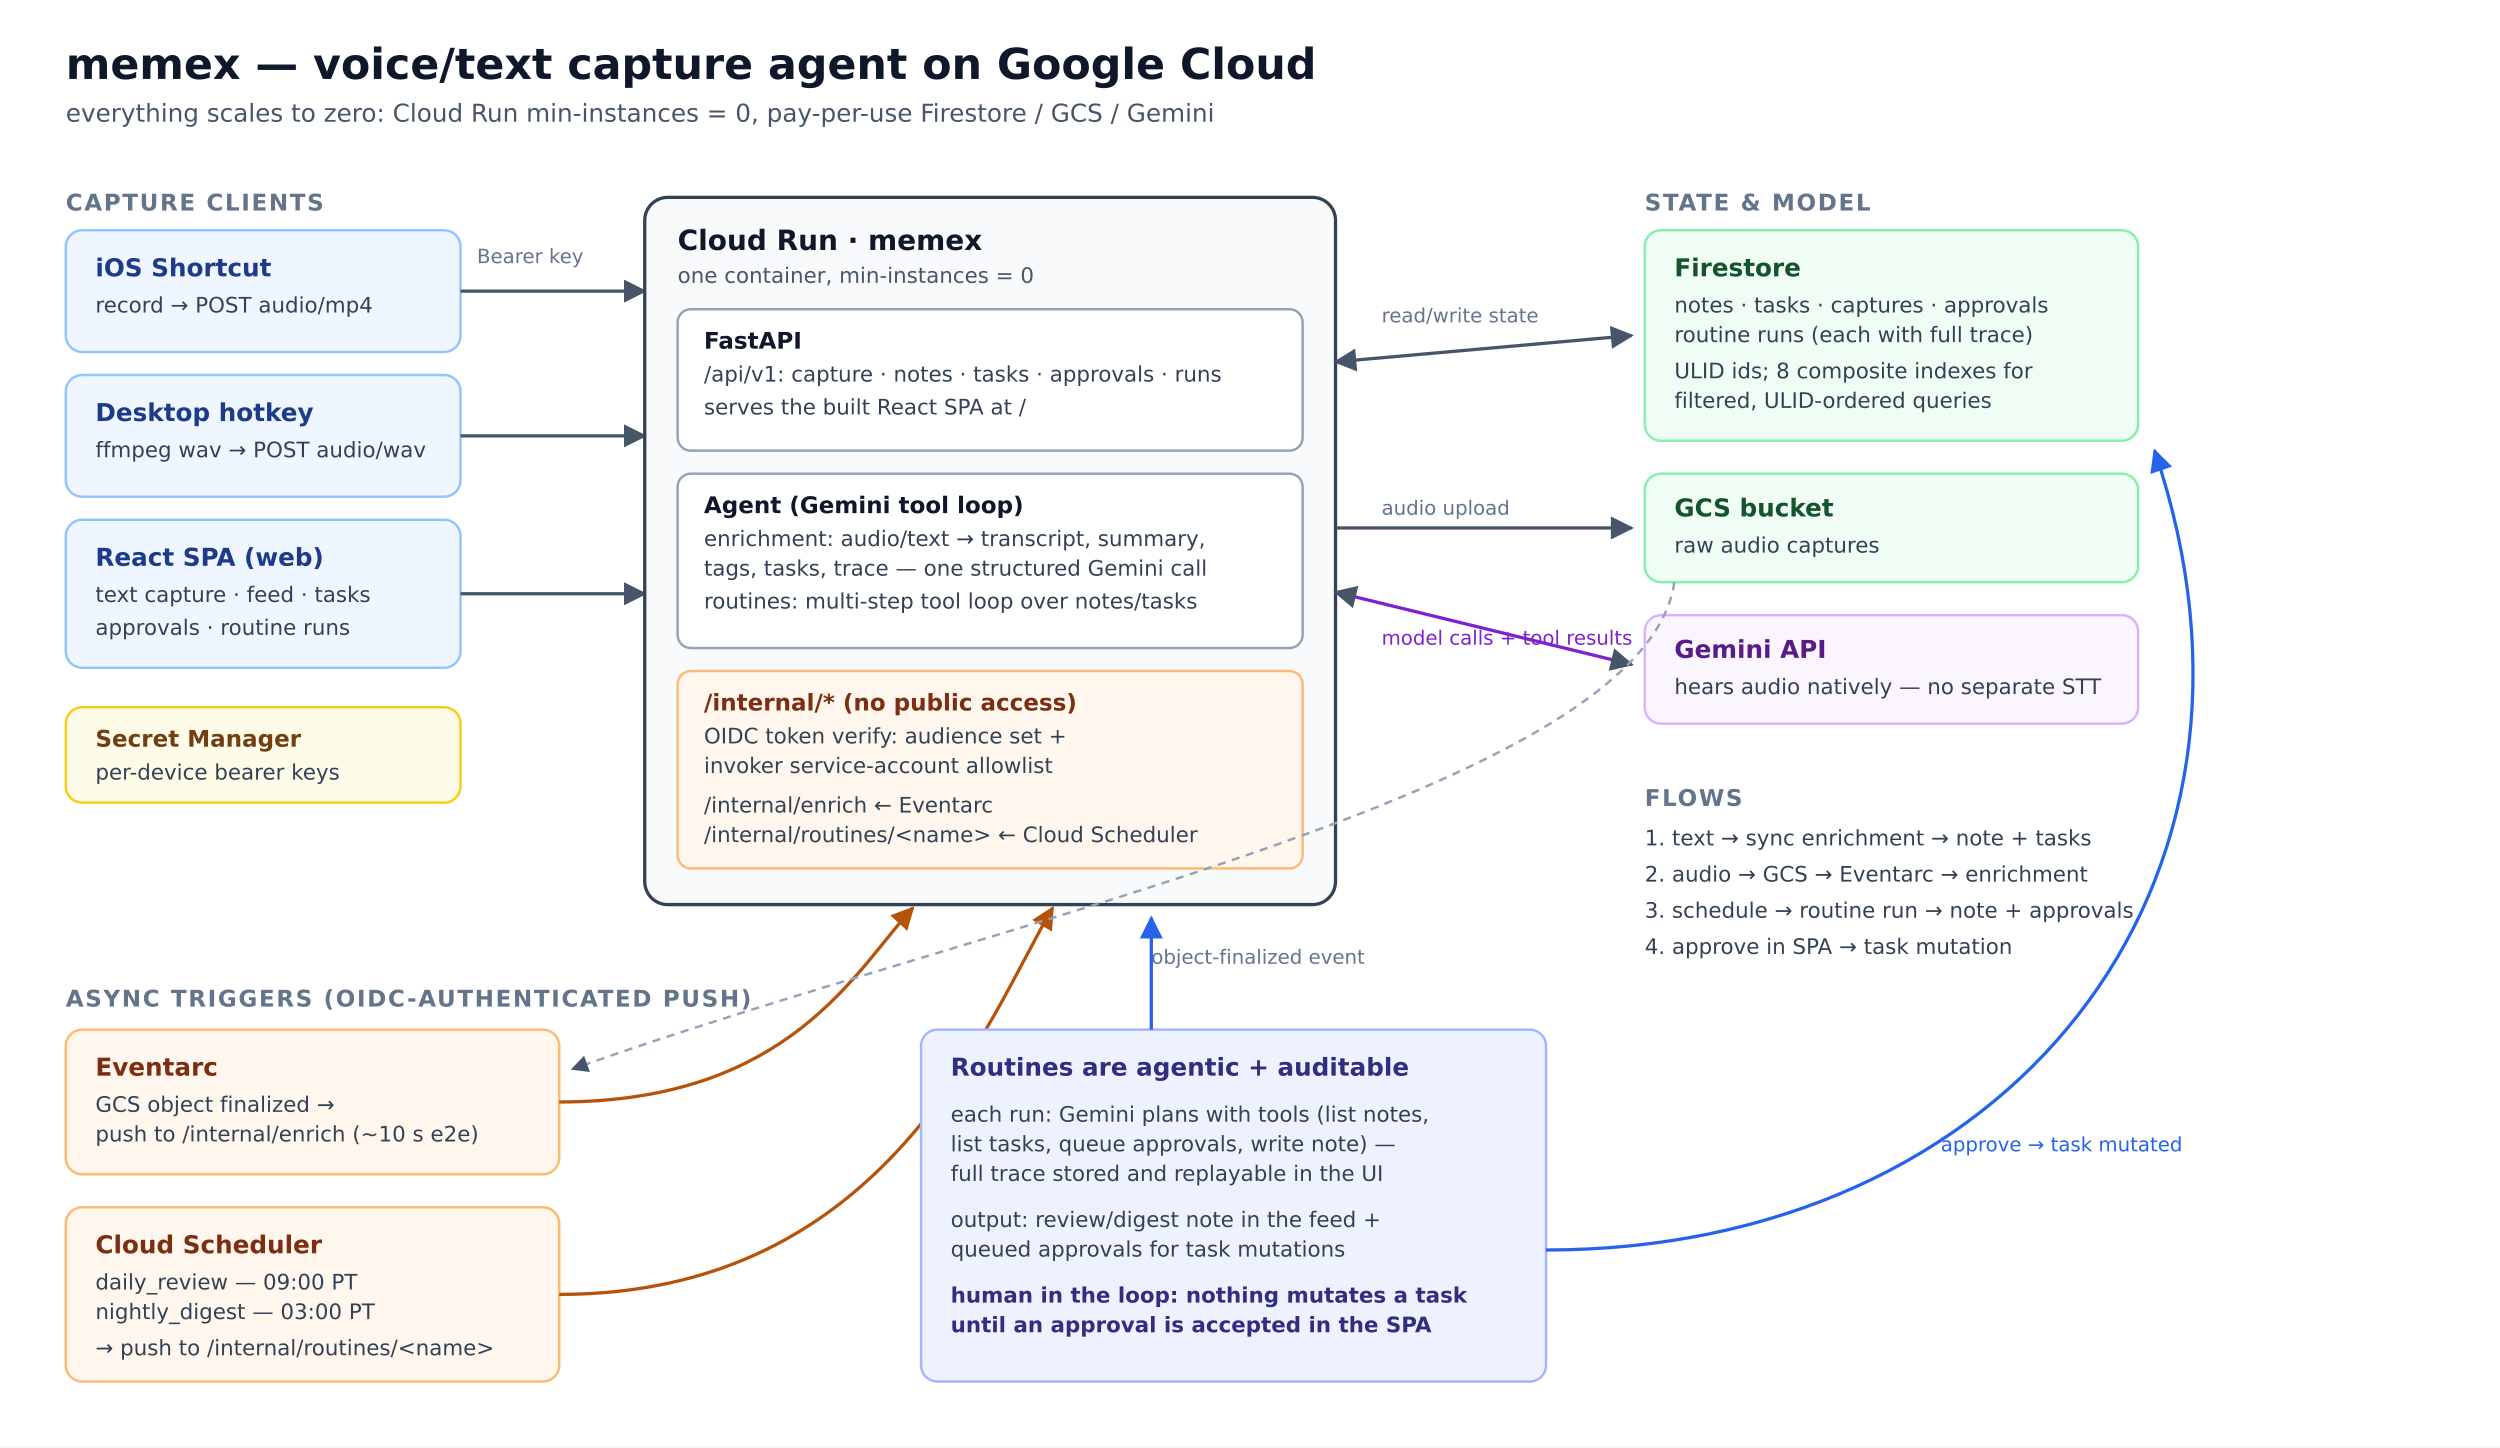
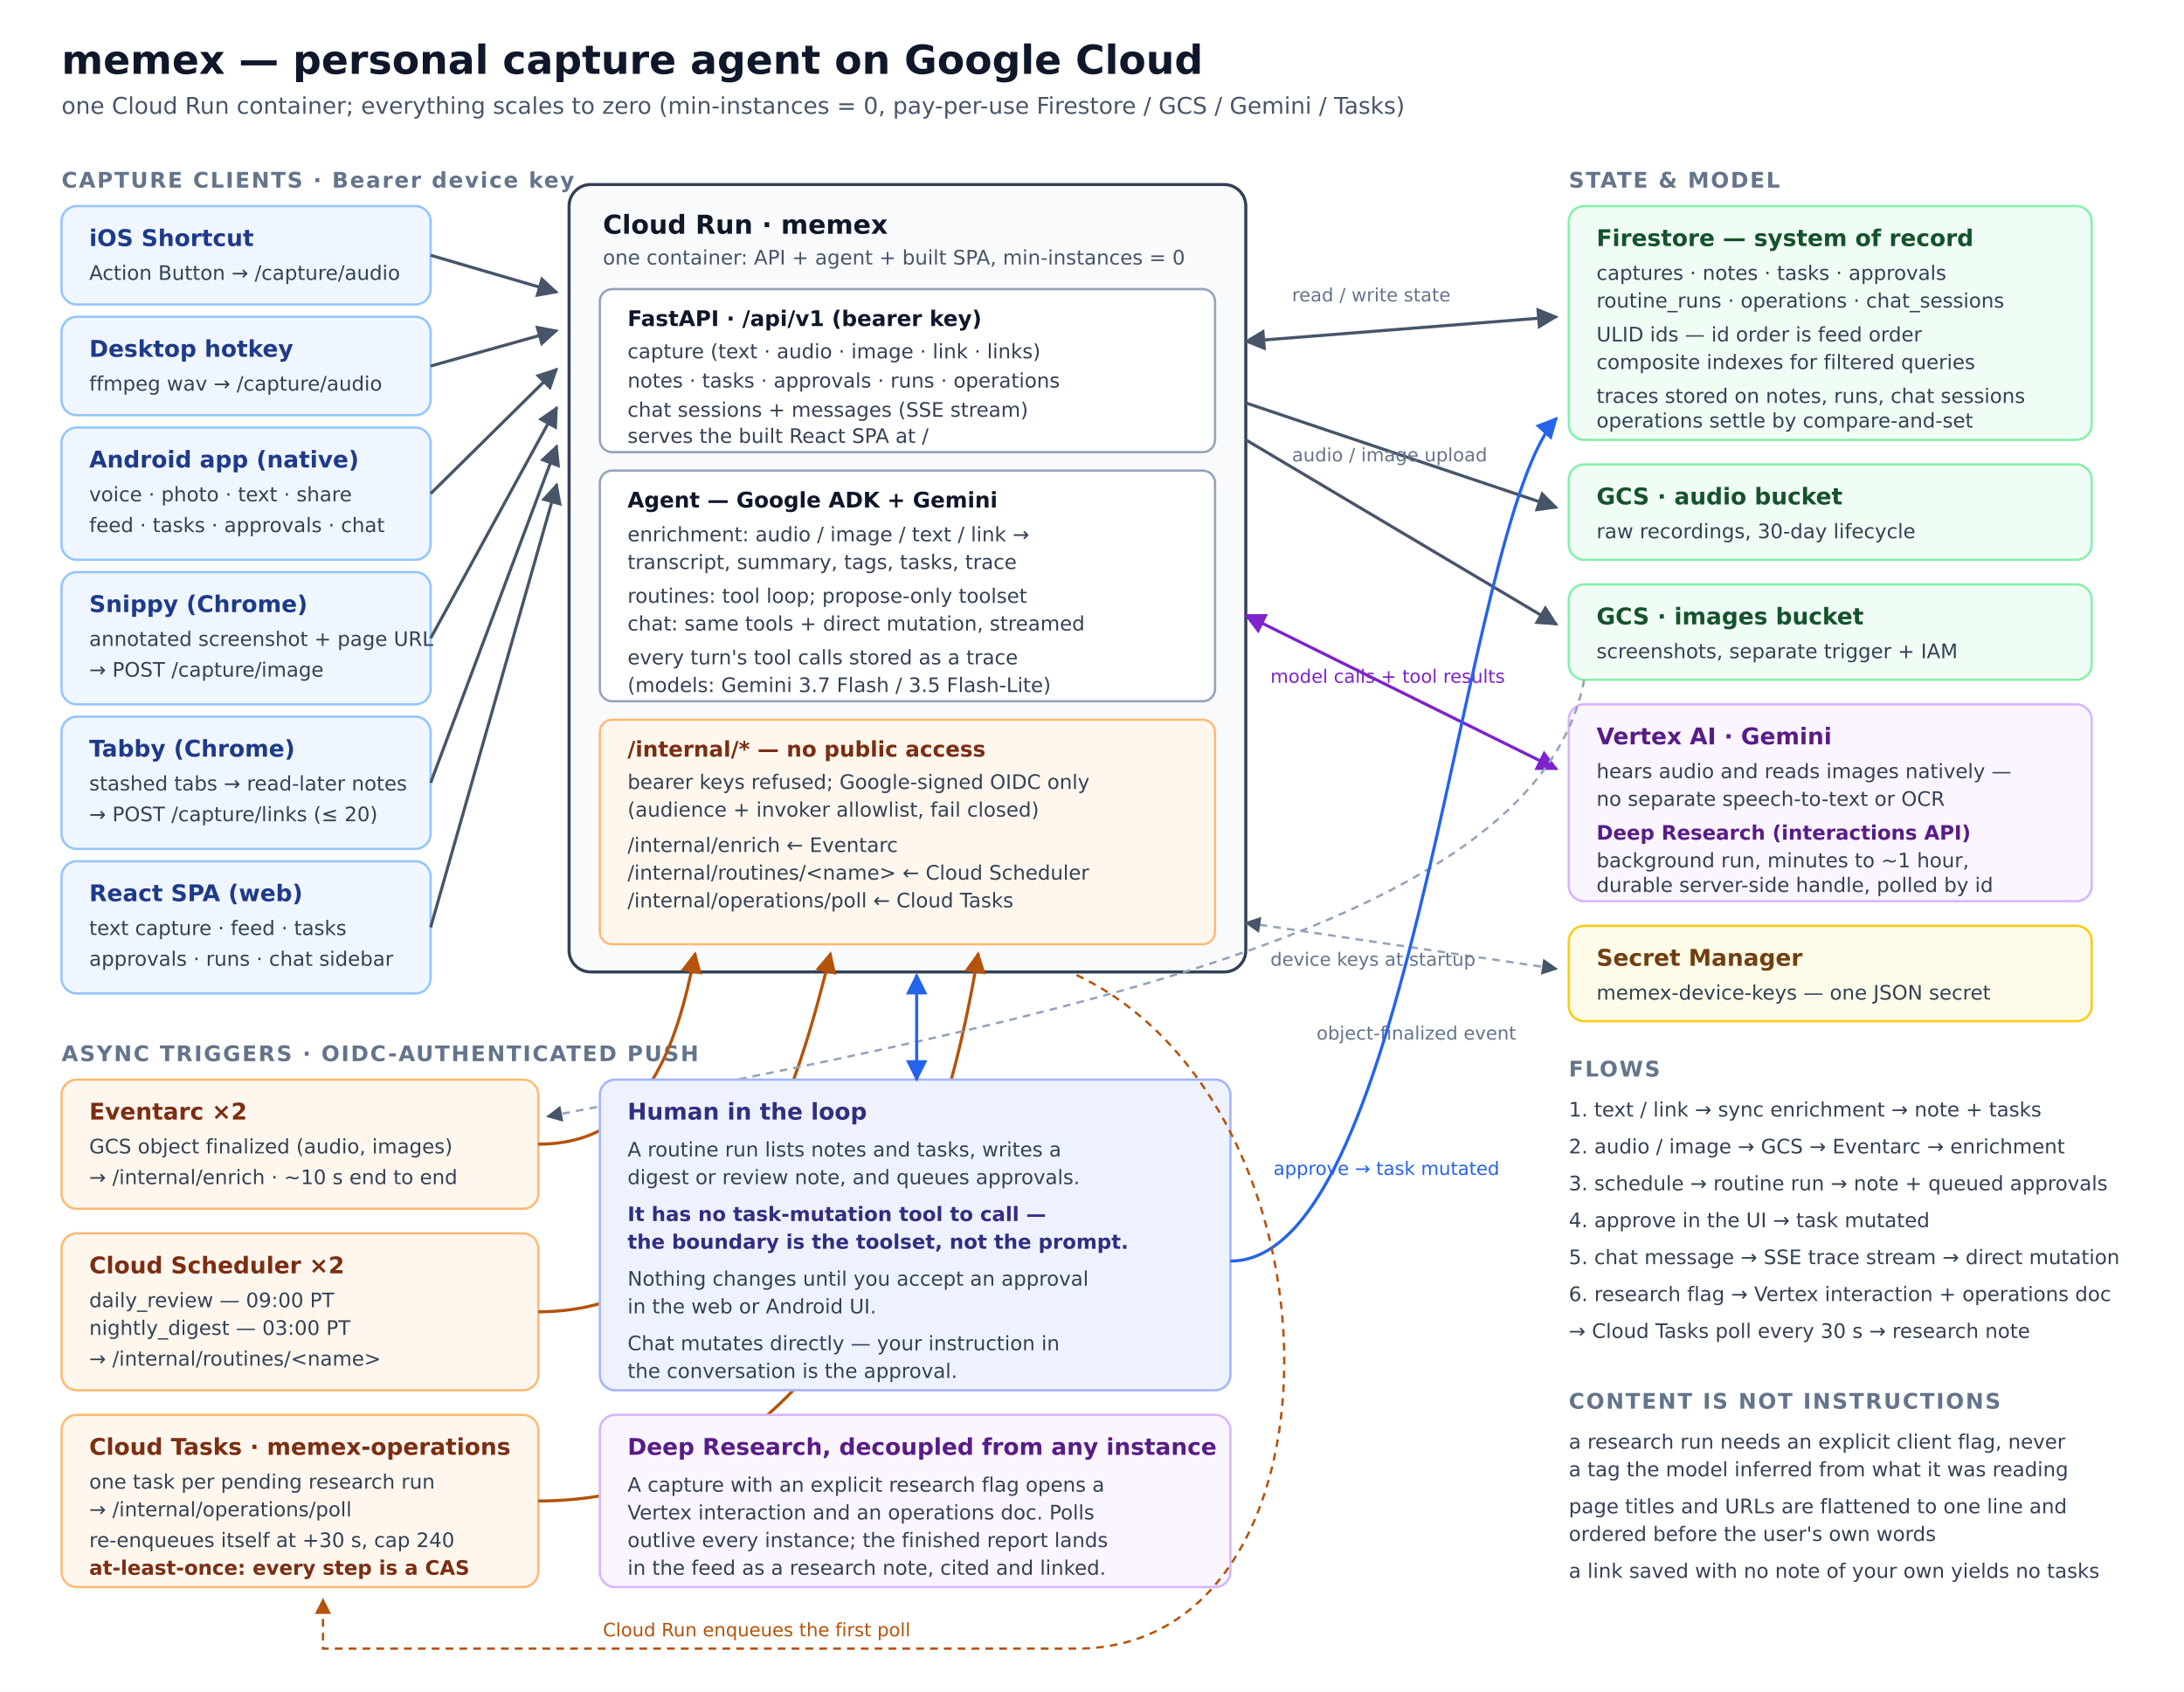
- <svg xmlns="http://www.w3.org/2000/svg" width="1520" height="880" viewBox="0 0 1520 880" font-family="DejaVu Sans, Verdana, sans-serif">
+ <svg xmlns="http://www.w3.org/2000/svg" width="1420" height="1100" viewBox="0 0 1420 1100" font-family="DejaVu Sans, Verdana, sans-serif">
  <defs>
    <marker id="arrow" viewBox="0 0 10 10" refX="9" refY="5" markerWidth="7" markerHeight="7" orient="auto-start-reverse">
      <path d="M0,0 L10,5 L0,10 z" fill="#475569" />
    </marker>
    <marker id="arrowBlue" viewBox="0 0 10 10" refX="9" refY="5" markerWidth="7" markerHeight="7" orient="auto-start-reverse">
      <path d="M0,0 L10,5 L0,10 z" fill="#2563eb" />
    </marker>
    <marker id="arrowAmber" viewBox="0 0 10 10" refX="9" refY="5" markerWidth="7" markerHeight="7" orient="auto-start-reverse">
      <path d="M0,0 L10,5 L0,10 z" fill="#b45309" />
    </marker>
+     <marker id="arrowPurple" viewBox="0 0 10 10" refX="9" refY="5" markerWidth="7" markerHeight="7" orient="auto-start-reverse">
+       <path d="M0,0 L10,5 L0,10 z" fill="#7e22ce" />
+     </marker>
  </defs>
-   <rect width="1520" height="880" fill="#ffffff" />
-   <text x="40" y="48" font-size="26" font-weight="bold" fill="#0f172a">memex — voice/text capture agent on Google Cloud</text>
-   <text x="40" y="74" font-size="15" fill="#475569">everything scales to zero: Cloud Run min-instances = 0, pay-per-use Firestore / GCS / Gemini</text>
-   <text x="40" y="128" font-size="14" font-weight="bold" fill="#64748b" letter-spacing="1">CAPTURE CLIENTS</text>
+   <rect width="1420" height="1100" fill="#ffffff" />
+   <text x="40" y="48" font-size="26" font-weight="bold" fill="#0f172a">memex — personal capture agent on Google Cloud</text>
+   <text x="40" y="74" font-size="15" fill="#475569">one Cloud Run container; everything scales to zero (min-instances = 0, pay-per-use Firestore / GCS / Gemini / Tasks)</text>
+   <text x="40" y="122" font-size="14" font-weight="bold" fill="#64748b" letter-spacing="1">CAPTURE CLIENTS · Bearer device key</text>
  <g>
-     <rect x="40" y="140" width="240" height="74" rx="10" fill="#eff6ff" stroke="#93c5fd" stroke-width="1.5" />
-     <text x="58" y="168" font-size="15" font-weight="bold" fill="#1e3a8a">iOS Shortcut</text>
-     <text x="58" y="190" font-size="13" fill="#334155">record → POST audio/mp4</text>
+     <rect x="40" y="134" width="240" height="64" rx="10" fill="#eff6ff" stroke="#93c5fd" stroke-width="1.5" />
+     <text x="58" y="160" font-size="15" font-weight="bold" fill="#1e3a8a">iOS Shortcut</text>
+     <text x="58" y="182" font-size="13" fill="#334155">Action Button → /capture/audio</text>
  </g>
  <g>
-     <rect x="40" y="228" width="240" height="74" rx="10" fill="#eff6ff" stroke="#93c5fd" stroke-width="1.5" />
-     <text x="58" y="256" font-size="15" font-weight="bold" fill="#1e3a8a">Desktop hotkey</text>
-     <text x="58" y="278" font-size="13" fill="#334155">ffmpeg wav → POST audio/wav</text>
+     <rect x="40" y="206" width="240" height="64" rx="10" fill="#eff6ff" stroke="#93c5fd" stroke-width="1.5" />
+     <text x="58" y="232" font-size="15" font-weight="bold" fill="#1e3a8a">Desktop hotkey</text>
+     <text x="58" y="254" font-size="13" fill="#334155">ffmpeg wav → /capture/audio</text>
  </g>
  <g>
-     <rect x="40" y="316" width="240" height="90" rx="10" fill="#eff6ff" stroke="#93c5fd" stroke-width="1.5" />
-     <text x="58" y="344" font-size="15" font-weight="bold" fill="#1e3a8a">React SPA (web)</text>
-     <text x="58" y="366" font-size="13" fill="#334155">text capture · feed · tasks</text>
-     <text x="58" y="386" font-size="13" fill="#334155">approvals · routine runs</text>
+     <rect x="40" y="278" width="240" height="86" rx="10" fill="#eff6ff" stroke="#93c5fd" stroke-width="1.5" />
+     <text x="58" y="304" font-size="15" font-weight="bold" fill="#1e3a8a">Android app (native)</text>
+     <text x="58" y="326" font-size="13" fill="#334155">voice · photo · text · share</text>
+     <text x="58" y="346" font-size="13" fill="#334155">feed · tasks · approvals · chat</text>
  </g>
  <g>
-     <rect x="40" y="430" width="240" height="58" rx="10" fill="#fefce8" stroke="#facc15" stroke-width="1.5" />
-     <text x="58" y="454" font-size="14" font-weight="bold" fill="#713f12">Secret Manager</text>
-     <text x="58" y="474" font-size="13" fill="#334155">per-device bearer keys</text>
-   </g>
-   <path d="M280,177 L392,177" stroke="#475569" stroke-width="2" fill="none" marker-end="url(#arrow)" />
-   <path d="M280,265 L392,265" stroke="#475569" stroke-width="2" fill="none" marker-end="url(#arrow)" />
-   <path d="M280,361 L392,361" stroke="#475569" stroke-width="2" fill="none" marker-end="url(#arrow)" />
-   <text x="290" y="160" font-size="12" fill="#64748b">Bearer key</text>
-   <rect x="392" y="120" width="420" height="430" rx="14" fill="#f8fafc" stroke="#334155" stroke-width="2" />
-   <text x="412" y="152" font-size="17" font-weight="bold" fill="#0f172a">Cloud Run · memex</text>
-   <text x="412" y="172" font-size="13" fill="#475569">one container, min-instances = 0</text>
-   <rect x="412" y="188" width="380" height="86" rx="8" fill="#ffffff" stroke="#94a3b8" stroke-width="1.5" />
-   <text x="428" y="212" font-size="14" font-weight="bold" fill="#0f172a">FastAPI</text>
-   <text x="428" y="232" font-size="13" fill="#334155">/api/v1: capture · notes · tasks · approvals · runs</text>
-   <text x="428" y="252" font-size="13" fill="#334155">serves the built React SPA at /</text>
-   <rect x="412" y="288" width="380" height="106" rx="8" fill="#ffffff" stroke="#94a3b8" stroke-width="1.5" />
-   <text x="428" y="312" font-size="14" font-weight="bold" fill="#0f172a">Agent (Gemini tool loop)</text>
-   <text x="428" y="332" font-size="13" fill="#334155">enrichment: audio/text → transcript, summary,</text>
-   <text x="428" y="350" font-size="13" fill="#334155">tags, tasks, trace — one structured Gemini call</text>
-   <text x="428" y="370" font-size="13" fill="#334155">routines: multi-step tool loop over notes/tasks</text>
-   <rect x="412" y="408" width="380" height="120" rx="8" fill="#fff7ed" stroke="#fdba74" stroke-width="1.5" />
-   <text x="428" y="432" font-size="14" font-weight="bold" fill="#7c2d12">/internal/* (no public access)</text>
-   <text x="428" y="452" font-size="13" fill="#334155">OIDC token verify: audience set +</text>
-   <text x="428" y="470" font-size="13" fill="#334155">invoker service-account allowlist</text>
-   <text x="428" y="494" font-size="13" fill="#334155">/internal/enrich ← Eventarc</text>
-   <text x="428" y="512" font-size="13" fill="#334155">/internal/routines/&lt;name&gt; ← Cloud Scheduler</text>
-   <text x="1000" y="128" font-size="14" font-weight="bold" fill="#64748b" letter-spacing="1">STATE &amp; MODEL</text>
-   <g>
-     <rect x="1000" y="140" width="300" height="128" rx="10" fill="#f0fdf4" stroke="#86efac" stroke-width="1.5" />
-     <text x="1018" y="168" font-size="15" font-weight="bold" fill="#14532d">Firestore</text>
-     <text x="1018" y="190" font-size="13" fill="#334155">notes · tasks · captures · approvals</text>
-     <text x="1018" y="208" font-size="13" fill="#334155">routine runs (each with full trace)</text>
-     <text x="1018" y="230" font-size="13" fill="#334155">ULID ids; 8 composite indexes for</text>
-     <text x="1018" y="248" font-size="13" fill="#334155">filtered, ULID-ordered queries</text>
+     <rect x="40" y="372" width="240" height="86" rx="10" fill="#eff6ff" stroke="#93c5fd" stroke-width="1.5" />
+     <text x="58" y="398" font-size="15" font-weight="bold" fill="#1e3a8a">Snippy (Chrome)</text>
+     <text x="58" y="420" font-size="13" fill="#334155">annotated screenshot + page URL</text>
+     <text x="58" y="440" font-size="13" fill="#334155">→ POST /capture/image</text>
  </g>
  <g>
-     <rect x="1000" y="288" width="300" height="66" rx="10" fill="#f0fdf4" stroke="#86efac" stroke-width="1.5" />
-     <text x="1018" y="314" font-size="15" font-weight="bold" fill="#14532d">GCS bucket</text>
-     <text x="1018" y="336" font-size="13" fill="#334155">raw audio captures</text>
+     <rect x="40" y="466" width="240" height="86" rx="10" fill="#eff6ff" stroke="#93c5fd" stroke-width="1.5" />
+     <text x="58" y="492" font-size="15" font-weight="bold" fill="#1e3a8a">Tabby (Chrome)</text>
+     <text x="58" y="514" font-size="13" fill="#334155">stashed tabs → read-later notes</text>
+     <text x="58" y="534" font-size="13" fill="#334155">→ POST /capture/links (≤ 20)</text>
  </g>
  <g>
-     <rect x="1000" y="374" width="300" height="66" rx="10" fill="#faf5ff" stroke="#d8b4fe" stroke-width="1.5" />
-     <text x="1018" y="400" font-size="15" font-weight="bold" fill="#581c87">Gemini API</text>
-     <text x="1018" y="422" font-size="13" fill="#334155">hears audio natively — no separate STT</text>
+     <rect x="40" y="560" width="240" height="86" rx="10" fill="#eff6ff" stroke="#93c5fd" stroke-width="1.5" />
+     <text x="58" y="586" font-size="15" font-weight="bold" fill="#1e3a8a">React SPA (web)</text>
+     <text x="58" y="608" font-size="13" fill="#334155">text capture · feed · tasks</text>
+     <text x="58" y="628" font-size="13" fill="#334155">approvals · runs · chat sidebar</text>
  </g>
-   <path d="M812,220 L992,204" stroke="#475569" stroke-width="2" fill="none" marker-end="url(#arrow)" marker-start="url(#arrow)" />
-   <text x="840" y="196" font-size="12" fill="#64748b">read/write state</text>
-   <path d="M812,321 L992,321" stroke="#475569" stroke-width="2" fill="none" marker-end="url(#arrow)" />
-   <text x="840" y="313" font-size="12" fill="#64748b">audio upload</text>
-   <path d="M812,360 L992,404" stroke="#7e22ce" stroke-width="2" fill="none" marker-end="url(#arrow)" marker-start="url(#arrow)" />
-   <text x="840" y="392" font-size="12" fill="#7e22ce">model calls + tool results</text>
-   <text x="40" y="612" font-size="14" font-weight="bold" fill="#64748b" letter-spacing="1">ASYNC TRIGGERS (OIDC-AUTHENTICATED PUSH)</text>
+   <path d="M280,166 L362,190" stroke="#475569" stroke-width="2" fill="none" marker-end="url(#arrow)" />
+   <path d="M280,238 L362,215" stroke="#475569" stroke-width="2" fill="none" marker-end="url(#arrow)" />
+   <path d="M280,321 L362,240" stroke="#475569" stroke-width="2" fill="none" marker-end="url(#arrow)" />
+   <path d="M280,415 L362,265" stroke="#475569" stroke-width="2" fill="none" marker-end="url(#arrow)" />
+   <path d="M280,509 L362,290" stroke="#475569" stroke-width="2" fill="none" marker-end="url(#arrow)" />
+   <path d="M280,603 L362,315" stroke="#475569" stroke-width="2" fill="none" marker-end="url(#arrow)" />
+   <rect x="370" y="120" width="440" height="512" rx="14" fill="#f8fafc" stroke="#334155" stroke-width="2" />
+   <text x="392" y="152" font-size="17" font-weight="bold" fill="#0f172a">Cloud Run · memex</text>
+   <text x="392" y="172" font-size="13" fill="#475569">one container: API + agent + built SPA, min-instances = 0</text>
+   <rect x="390" y="188" width="400" height="106" rx="8" fill="#ffffff" stroke="#94a3b8" stroke-width="1.5" />
+   <text x="408" y="212" font-size="14" font-weight="bold" fill="#0f172a">FastAPI · /api/v1 (bearer key)</text>
+   <text x="408" y="233" font-size="13" fill="#334155">capture (text · audio · image · link · links)</text>
+   <text x="408" y="252" font-size="13" fill="#334155">notes · tasks · approvals · runs · operations</text>
+   <text x="408" y="271" font-size="13" fill="#334155">chat sessions + messages (SSE stream)</text>
+   <text x="408" y="288" font-size="13" fill="#334155">serves the built React SPA at /</text>
+   <rect x="390" y="306" width="400" height="150" rx="8" fill="#ffffff" stroke="#94a3b8" stroke-width="1.5" />
+   <text x="408" y="330" font-size="14" font-weight="bold" fill="#0f172a">Agent — Google ADK + Gemini</text>
+   <text x="408" y="352" font-size="13" fill="#334155">enrichment: audio / image / text / link →</text>
+   <text x="408" y="370" font-size="13" fill="#334155">transcript, summary, tags, tasks, trace</text>
+   <text x="408" y="392" font-size="13" fill="#334155">routines: tool loop; propose-only toolset</text>
+   <text x="408" y="410" font-size="13" fill="#334155">chat: same tools + direct mutation, streamed</text>
+   <text x="408" y="432" font-size="13" fill="#334155">every turn's tool calls stored as a trace</text>
+   <text x="408" y="450" font-size="13" fill="#334155">(models: Gemini 3.7 Flash / 3.5 Flash-Lite)</text>
+   <rect x="390" y="468" width="400" height="146" rx="8" fill="#fff7ed" stroke="#fdba74" stroke-width="1.5" />
+   <text x="408" y="492" font-size="14" font-weight="bold" fill="#7c2d12">/internal/* — no public access</text>
+   <text x="408" y="513" font-size="13" fill="#334155">bearer keys refused; Google-signed OIDC only</text>
+   <text x="408" y="531" font-size="13" fill="#334155">(audience + invoker allowlist, fail closed)</text>
+   <text x="408" y="554" font-size="13" fill="#334155">/internal/enrich ← Eventarc</text>
+   <text x="408" y="572" font-size="13" fill="#334155">/internal/routines/&lt;name&gt; ← Cloud Scheduler</text>
+   <text x="408" y="590" font-size="13" fill="#334155">/internal/operations/poll ← Cloud Tasks</text>
+   <text x="1020" y="122" font-size="14" font-weight="bold" fill="#64748b" letter-spacing="1">STATE &amp; MODEL</text>
  <g>
-     <rect x="40" y="626" width="300" height="88" rx="10" fill="#fff7ed" stroke="#fdba74" stroke-width="1.5" />
-     <text x="58" y="654" font-size="15" font-weight="bold" fill="#7c2d12">Eventarc</text>
-     <text x="58" y="676" font-size="13" fill="#334155">GCS object finalized →</text>
-     <text x="58" y="694" font-size="13" fill="#334155">push to /internal/enrich (~10 s e2e)</text>
+     <rect x="1020" y="134" width="340" height="152" rx="10" fill="#f0fdf4" stroke="#86efac" stroke-width="1.5" />
+     <text x="1038" y="160" font-size="15" font-weight="bold" fill="#14532d">Firestore — system of record</text>
+     <text x="1038" y="182" font-size="13" fill="#334155">captures · notes · tasks · approvals</text>
+     <text x="1038" y="200" font-size="13" fill="#334155">routine_runs · operations · chat_sessions</text>
+     <text x="1038" y="222" font-size="13" fill="#334155">ULID ids — id order is feed order</text>
+     <text x="1038" y="240" font-size="13" fill="#334155">composite indexes for filtered queries</text>
+     <text x="1038" y="262" font-size="13" fill="#334155">traces stored on notes, runs, chat sessions</text>
+     <text x="1038" y="278" font-size="13" fill="#334155">operations settle by compare-and-set</text>
  </g>
  <g>
-     <rect x="40" y="734" width="300" height="106" rx="10" fill="#fff7ed" stroke="#fdba74" stroke-width="1.5" />
-     <text x="58" y="762" font-size="15" font-weight="bold" fill="#7c2d12">Cloud Scheduler</text>
-     <text x="58" y="784" font-size="13" fill="#334155">daily_review — 09:00 PT</text>
-     <text x="58" y="802" font-size="13" fill="#334155">nightly_digest — 03:00 PT</text>
-     <text x="58" y="824" font-size="13" fill="#334155">→ push to /internal/routines/&lt;name&gt;</text>
+     <rect x="1020" y="302" width="340" height="62" rx="10" fill="#f0fdf4" stroke="#86efac" stroke-width="1.5" />
+     <text x="1038" y="328" font-size="15" font-weight="bold" fill="#14532d">GCS · audio bucket</text>
+     <text x="1038" y="350" font-size="13" fill="#334155">raw recordings, 30-day lifecycle</text>
  </g>
-   <path d="M340,670 C480,670 520,590 555,552" stroke="#b45309" stroke-width="2" fill="none" marker-end="url(#arrowAmber)" />
-   <path d="M340,787 C540,787 600,620 640,552" stroke="#b45309" stroke-width="2" fill="none" marker-end="url(#arrowAmber)" />
-   <path d="M1018,354 C1000,480 600,560 348,650" stroke="#94a3b8" stroke-width="1.5" stroke-dasharray="5,4" fill="none" marker-end="url(#arrow)" />
-   <text x="700" y="586" font-size="12" fill="#64748b">object-finalized event</text>
  <g>
-     <rect x="560" y="626" width="380" height="214" rx="10" fill="#eef2ff" stroke="#a5b4fc" stroke-width="1.5" />
-     <text x="578" y="654" font-size="15" font-weight="bold" fill="#312e81">Routines are agentic + auditable</text>
-     <text x="578" y="682" font-size="13" fill="#334155">each run: Gemini plans with tools (list notes,</text>
-     <text x="578" y="700" font-size="13" fill="#334155">list tasks, queue approvals, write note) —</text>
-     <text x="578" y="718" font-size="13" fill="#334155">full trace stored and replayable in the UI</text>
-     <text x="578" y="746" font-size="13" fill="#334155">output: review/digest note in the feed +</text>
-     <text x="578" y="764" font-size="13" fill="#334155">queued approvals for task mutations</text>
-     <text x="578" y="792" font-size="13" font-weight="bold" fill="#312e81">human in the loop: nothing mutates a task</text>
-     <text x="578" y="810" font-size="13" font-weight="bold" fill="#312e81">until an approval is accepted in the SPA</text>
+     <rect x="1020" y="380" width="340" height="62" rx="10" fill="#f0fdf4" stroke="#86efac" stroke-width="1.5" />
+     <text x="1038" y="406" font-size="15" font-weight="bold" fill="#14532d">GCS · images bucket</text>
+     <text x="1038" y="428" font-size="13" fill="#334155">screenshots, separate trigger + IAM</text>
  </g>
-   <path d="M700,626 L700,558" stroke="#2563eb" stroke-width="2" fill="none" marker-end="url(#arrowBlue)" />
-   <path d="M940,760 C1220,760 1400,540 1310,274" stroke="#2563eb" stroke-width="2" fill="none" marker-end="url(#arrowBlue)" />
-   <text x="1180" y="700" font-size="12" fill="#2563eb">approve → task mutated</text>
+   <g>
+     <rect x="1020" y="458" width="340" height="128" rx="10" fill="#faf5ff" stroke="#d8b4fe" stroke-width="1.5" />
+     <text x="1038" y="484" font-size="15" font-weight="bold" fill="#581c87">Vertex AI · Gemini</text>
+     <text x="1038" y="506" font-size="13" fill="#334155">hears audio and reads images natively —</text>
+     <text x="1038" y="524" font-size="13" fill="#334155">no separate speech-to-text or OCR</text>
+     <text x="1038" y="546" font-size="13" font-weight="bold" fill="#581c87">Deep Research (interactions API)</text>
+     <text x="1038" y="564" font-size="13" fill="#334155">background run, minutes to ~1 hour,</text>
+     <text x="1038" y="580" font-size="13" fill="#334155">durable server-side handle, polled by id</text>
+   </g>
+   <g>
+     <rect x="1020" y="602" width="340" height="62" rx="10" fill="#fefce8" stroke="#facc15" stroke-width="1.5" />
+     <text x="1038" y="628" font-size="15" font-weight="bold" fill="#713f12">Secret Manager</text>
+     <text x="1038" y="650" font-size="13" fill="#334155">memex-device-keys — one JSON secret</text>
+   </g>
+   <path d="M810,222 L1012,206" stroke="#475569" stroke-width="2" fill="none" marker-end="url(#arrow)" marker-start="url(#arrow)" />
+   <text x="840" y="196" font-size="12" fill="#64748b">read / write state</text>
+   <path d="M810,262 L1012,330" stroke="#475569" stroke-width="2" fill="none" marker-end="url(#arrow)" />
+   <text x="840" y="300" font-size="12" fill="#64748b">audio / image upload</text>
+   <path d="M810,286 L1012,406" stroke="#475569" stroke-width="2" fill="none" marker-end="url(#arrow)" />
+   <path d="M810,400 L1012,500" stroke="#7e22ce" stroke-width="2" fill="none" marker-end="url(#arrowPurple)" marker-start="url(#arrowPurple)" />
+   <text x="826" y="444" font-size="12" fill="#7e22ce">model calls + tool results</text>
+   <path d="M810,600 L1012,630" stroke="#94a3b8" stroke-width="1.5" stroke-dasharray="5,4" fill="none" marker-end="url(#arrow)" marker-start="url(#arrow)" />
+   <text x="826" y="628" font-size="12" fill="#64748b">device keys at startup</text>
+   <text x="40" y="690" font-size="14" font-weight="bold" fill="#64748b" letter-spacing="1">ASYNC TRIGGERS · OIDC-AUTHENTICATED PUSH</text>
+   <g>
+     <rect x="40" y="702" width="310" height="84" rx="10" fill="#fff7ed" stroke="#fdba74" stroke-width="1.5" />
+     <text x="58" y="728" font-size="15" font-weight="bold" fill="#7c2d12">Eventarc ×2</text>
+     <text x="58" y="750" font-size="13" fill="#334155">GCS object finalized (audio, images)</text>
+     <text x="58" y="770" font-size="13" fill="#334155">→ /internal/enrich · ~10 s end to end</text>
+   </g>
+   <g>
+     <rect x="40" y="802" width="310" height="102" rx="10" fill="#fff7ed" stroke="#fdba74" stroke-width="1.5" />
+     <text x="58" y="828" font-size="15" font-weight="bold" fill="#7c2d12">Cloud Scheduler ×2</text>
+     <text x="58" y="850" font-size="13" fill="#334155">daily_review — 09:00 PT</text>
+     <text x="58" y="868" font-size="13" fill="#334155">nightly_digest — 03:00 PT</text>
+     <text x="58" y="888" font-size="13" fill="#334155">→ /internal/routines/&lt;name&gt;</text>
+   </g>
+   <g>
+     <rect x="40" y="920" width="310" height="112" rx="10" fill="#fff7ed" stroke="#fdba74" stroke-width="1.5" />
+     <text x="58" y="946" font-size="15" font-weight="bold" fill="#7c2d12">Cloud Tasks · memex-operations</text>
+     <text x="58" y="968" font-size="13" fill="#334155">one task per pending research run</text>
+     <text x="58" y="986" font-size="13" fill="#334155">→ /internal/operations/poll</text>
+     <text x="58" y="1006" font-size="13" fill="#334155">re-enqueues itself at +30 s, cap 240</text>
+     <text x="58" y="1024" font-size="13" font-weight="bold" fill="#7c2d12">at-least-once: every step is a CAS</text>
+   </g>
+   <path d="M350,744 C420,744 440,680 452,620" stroke="#b45309" stroke-width="2" fill="none" marker-end="url(#arrowAmber)" />
+   <path d="M350,853 C480,853 520,700 540,620" stroke="#b45309" stroke-width="2" fill="none" marker-end="url(#arrowAmber)" />
+   <path d="M350,976 C560,976 620,720 636,620" stroke="#b45309" stroke-width="2" fill="none" marker-end="url(#arrowAmber)" />
+   <path d="M1030,442 C1000,600 700,660 356,726" stroke="#94a3b8" stroke-width="1.5" stroke-dasharray="5,4" fill="none" marker-end="url(#arrow)" />
+   <text x="856" y="676" font-size="12" fill="#64748b">object-finalized event</text>
+   <g>
+     <rect x="390" y="702" width="410" height="202" rx="10" fill="#eef2ff" stroke="#a5b4fc" stroke-width="1.5" />
+     <text x="408" y="728" font-size="15" font-weight="bold" fill="#312e81">Human in the loop</text>
+     <text x="408" y="752" font-size="13" fill="#334155">A routine run lists notes and tasks, writes a</text>
+     <text x="408" y="770" font-size="13" fill="#334155">digest or review note, and queues approvals.</text>
+     <text x="408" y="794" font-size="13" font-weight="bold" fill="#312e81">It has no task-mutation tool to call —</text>
+     <text x="408" y="812" font-size="13" font-weight="bold" fill="#312e81">the boundary is the toolset, not the prompt.</text>
+     <text x="408" y="836" font-size="13" fill="#334155">Nothing changes until you accept an approval</text>
+     <text x="408" y="854" font-size="13" fill="#334155">in the web or Android UI.</text>
+     <text x="408" y="878" font-size="13" fill="#334155">Chat mutates directly — your instruction in</text>
+     <text x="408" y="896" font-size="13" fill="#334155">the conversation is the approval.</text>
+   </g>
+   <path d="M596,702 L596,634" stroke="#2563eb" stroke-width="2" fill="none" marker-end="url(#arrowBlue)" marker-start="url(#arrowBlue)" />
+   <path d="M800,820 C920,820 950,340 1012,272" stroke="#2563eb" stroke-width="2" fill="none" marker-end="url(#arrowBlue)" />
+   <text x="828" y="764" font-size="12" fill="#2563eb">approve → task mutated</text>
+   <g>
+     <rect x="390" y="920" width="410" height="112" rx="10" fill="#faf5ff" stroke="#d8b4fe" stroke-width="1.5" />
+     <text x="408" y="946" font-size="15" font-weight="bold" fill="#581c87">Deep Research, decoupled from any instance</text>
+     <text x="408" y="970" font-size="13" fill="#334155">A capture with an explicit research flag opens a</text>
+     <text x="408" y="988" font-size="13" fill="#334155">Vertex interaction and an operations doc. Polls</text>
+     <text x="408" y="1006" font-size="13" fill="#334155">outlive every instance; the finished report lands</text>
+     <text x="408" y="1024" font-size="13" fill="#334155">in the feed as a research note, cited and linked.</text>
+   </g>
  <g font-size="13" fill="#334155">
-     <text x="1000" y="490" font-weight="bold" fill="#64748b" font-size="14" letter-spacing="1">FLOWS</text>
-     <text x="1000" y="514">1. text → sync enrichment → note + tasks</text>
-     <text x="1000" y="536">2. audio → GCS → Eventarc → enrichment</text>
-     <text x="1000" y="558">3. schedule → routine run → note + approvals</text>
-     <text x="1000" y="580">4. approve in SPA → task mutation</text>
+     <text x="1020" y="700" font-weight="bold" fill="#64748b" font-size="14" letter-spacing="1">FLOWS</text>
+     <text x="1020" y="726">1. text / link → sync enrichment → note + tasks</text>
+     <text x="1020" y="750">2. audio / image → GCS → Eventarc → enrichment</text>
+     <text x="1020" y="774">3. schedule → routine run → note + queued approvals</text>
+     <text x="1020" y="798">4. approve in the UI → task mutated</text>
+     <text x="1020" y="822">5. chat message → SSE trace stream → direct mutation</text>
+     <text x="1020" y="846">6. research flag → Vertex interaction + operations doc</text>
+     <text x="1020" y="870">   → Cloud Tasks poll every 30 s → research note</text>
+     <text x="1020" y="916" font-weight="bold" fill="#64748b" font-size="14" letter-spacing="1">CONTENT IS NOT INSTRUCTIONS</text>
+     <text x="1020" y="942">a research run needs an explicit client flag, never</text>
+     <text x="1020" y="960">a tag the model inferred from what it was reading</text>
+     <text x="1020" y="984">page titles and URLs are flattened to one line and</text>
+     <text x="1020" y="1002">ordered before the user's own words</text>
+     <text x="1020" y="1026">a link saved with no note of your own yields no tasks</text>
  </g>
+   <path d="M700,634 C880,720 880,1072 700,1072 L210,1072 L210,1040" stroke="#b45309" stroke-width="1.5" stroke-dasharray="5,4" fill="none" marker-end="url(#arrowAmber)" />
+   <text x="392" y="1064" font-size="12" fill="#b45309">Cloud Run enqueues the first poll</text>
</svg>
